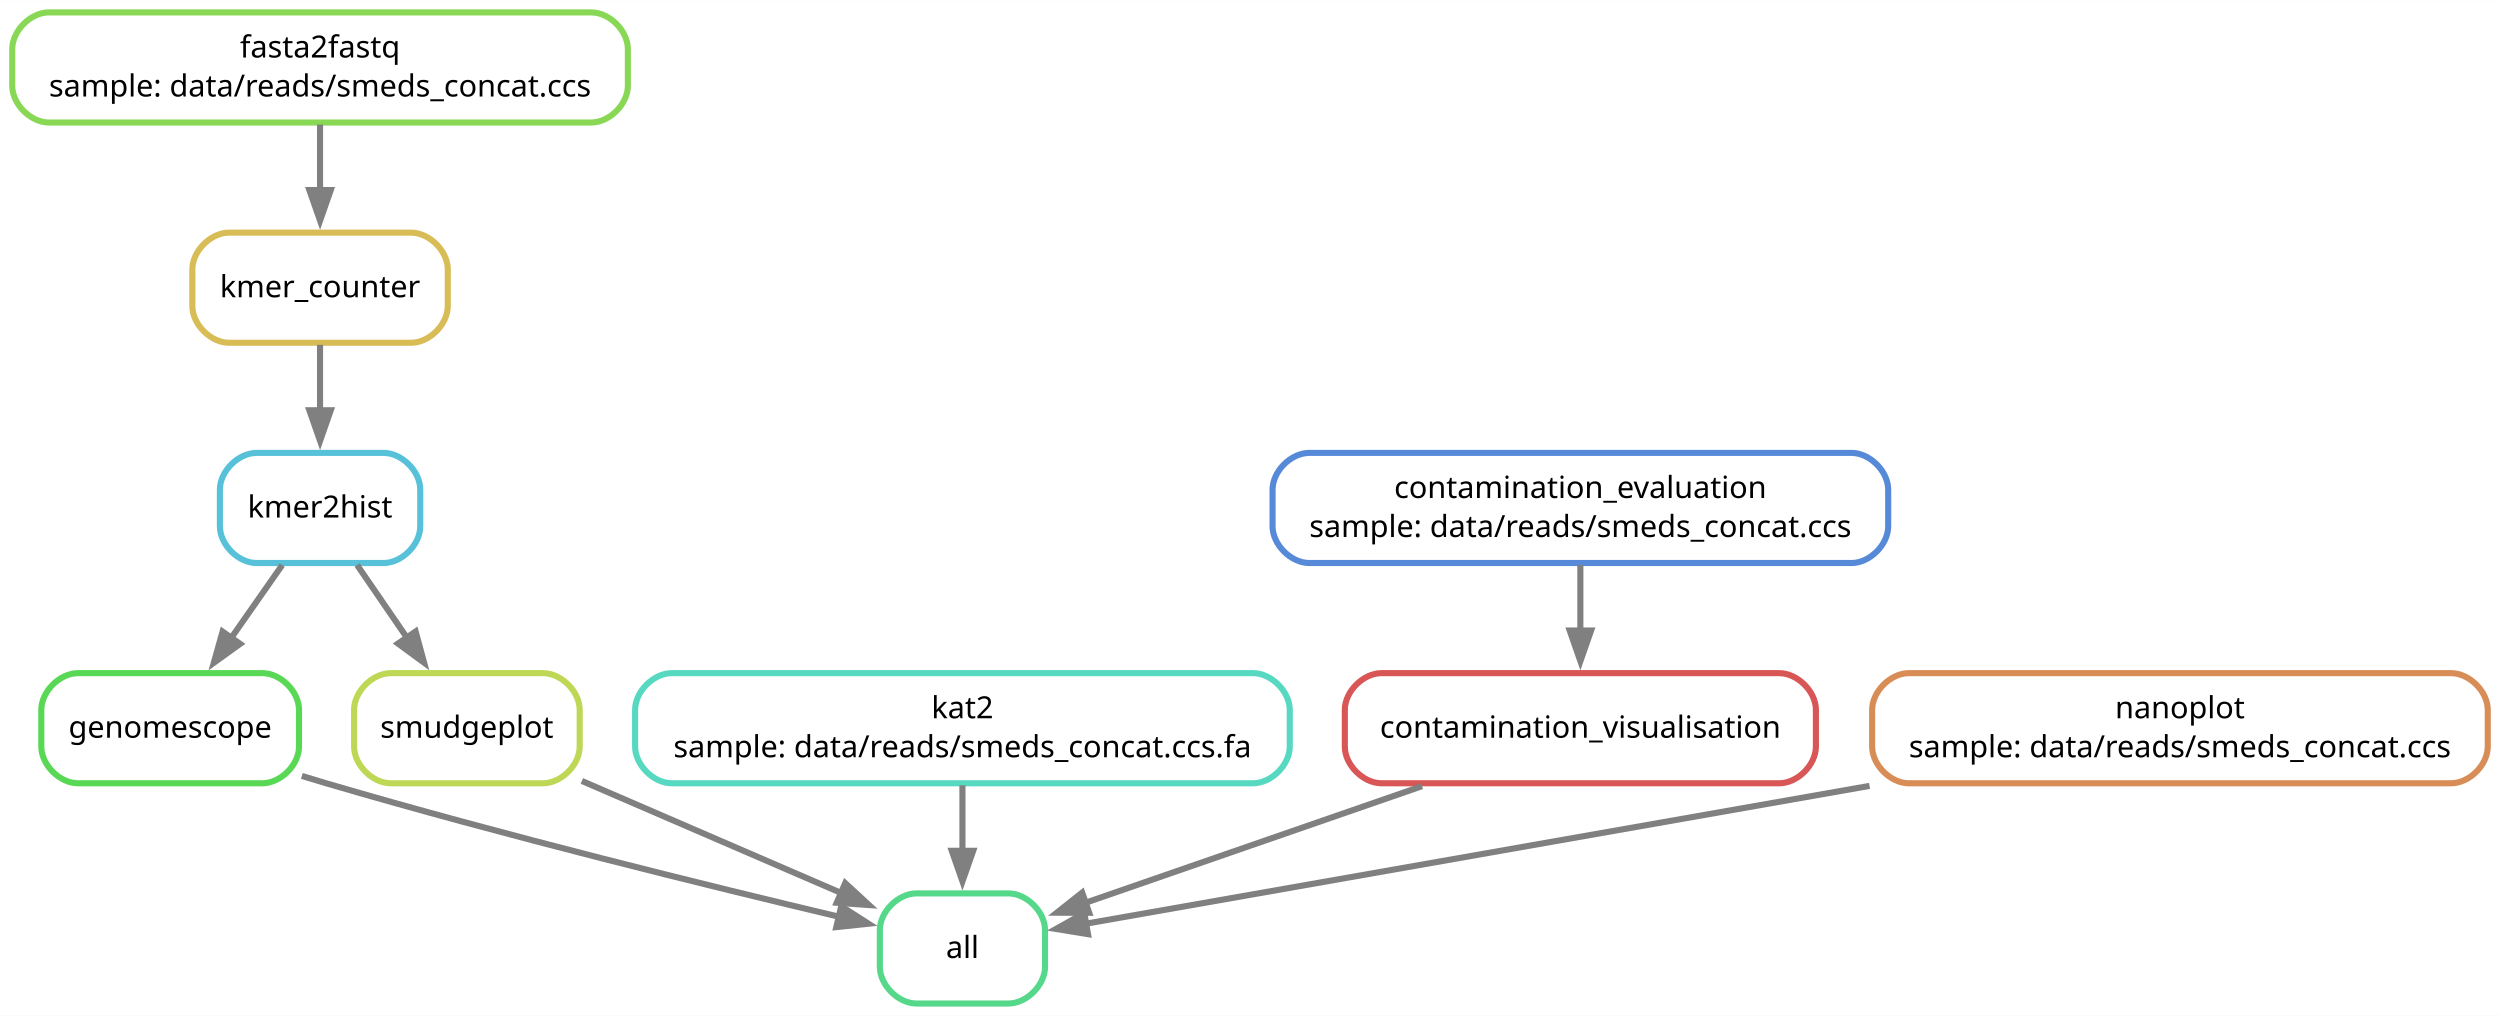
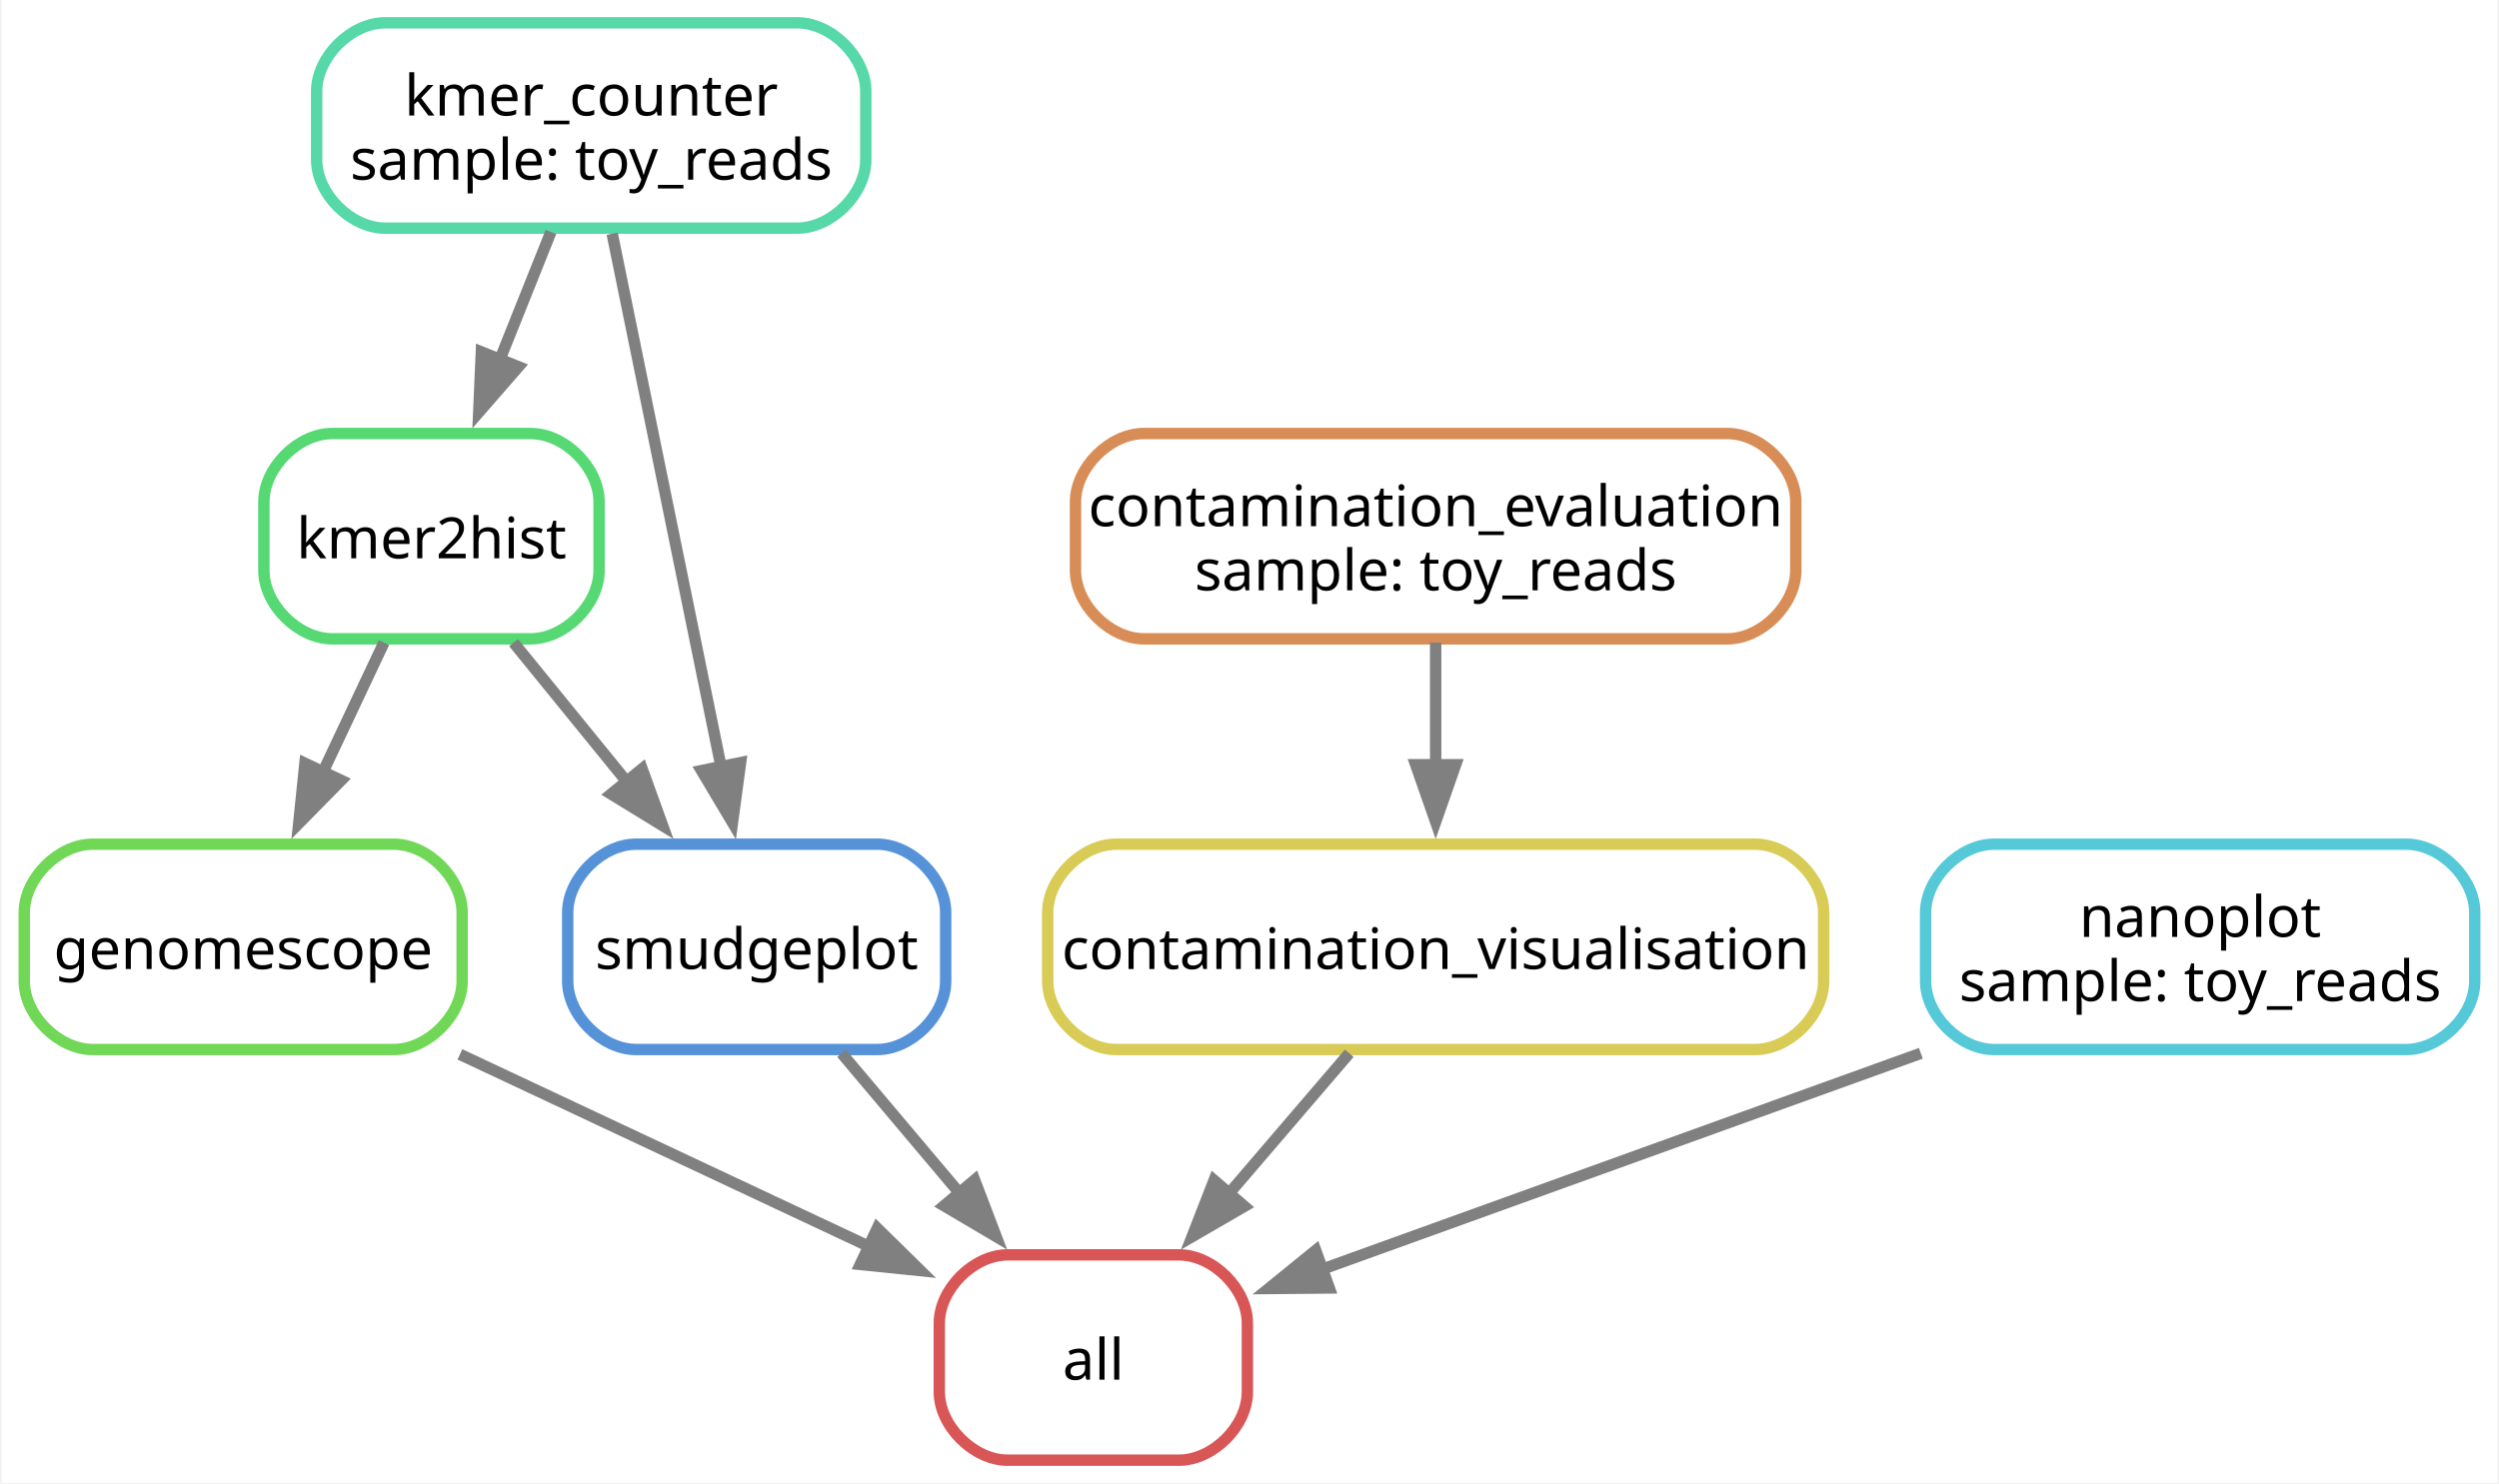
- <svg xmlns="http://www.w3.org/2000/svg" width="817pt" height="332pt" viewBox="0.00 0.00 817.25 332.00">
-   <g id="graph0" class="graph" transform="scale(1 1) rotate(0) translate(4 328)">
-     <polygon fill="white" stroke="none" points="-4,4 -4,-328 813.25,-328 813.25,4 -4,4" />
+ <svg xmlns="http://www.w3.org/2000/svg" width="438pt" height="260pt" viewBox="0.00 0.00 437.50 260.00">
+   <g id="graph0" class="graph" transform="scale(1 1) rotate(0) translate(4 256)">
+     <polygon fill="white" stroke="none" points="-4,4 -4,-256 433.5,-256 433.5,4 -4,4" />
    <g id="node1" class="node">
-       <path fill="none" stroke="#56d88a" stroke-width="2" d="M325.62,-36C325.62,-36 295.62,-36 295.62,-36 289.62,-36 283.62,-30 283.62,-24 283.62,-24 283.62,-12 283.62,-12 283.62,-6 289.62,0 295.62,0 295.62,0 325.62,0 325.62,0 331.62,0 337.62,-6 337.62,-12 337.62,-12 337.62,-24 337.62,-24 337.62,-30 331.62,-36 325.62,-36" />
-       <text text-anchor="middle" x="310.62" y="-14.88" font-family="sans" font-size="10.00">all</text>
+       <path fill="none" stroke="#d85656" stroke-width="2" d="M202.38,-36C202.38,-36 172.38,-36 172.38,-36 166.38,-36 160.38,-30 160.38,-24 160.38,-24 160.38,-12 160.38,-12 160.38,-6 166.38,0 172.38,0 172.38,0 202.38,0 202.38,0 208.38,0 214.38,-6 214.38,-12 214.38,-12 214.38,-24 214.38,-24 214.38,-30 208.38,-36 202.38,-36" />
+       <text text-anchor="middle" x="187.38" y="-14.12" font-family="sans" font-size="10.00">all</text>
    </g>
    <g id="node2" class="node">
-       <path fill="none" stroke="#59d856" stroke-width="2" d="M81.75,-108C81.75,-108 21.5,-108 21.5,-108 15.5,-108 9.5,-102 9.5,-96 9.5,-96 9.5,-84 9.5,-84 9.5,-78 15.5,-72 21.5,-72 21.5,-72 81.75,-72 81.75,-72 87.75,-72 93.75,-78 93.75,-84 93.75,-84 93.75,-96 93.75,-96 93.75,-102 87.75,-108 81.75,-108" />
-       <text text-anchor="middle" x="51.62" y="-86.88" font-family="sans" font-size="10.00">genomescope</text>
+       <path fill="none" stroke="#70d856" stroke-width="2" d="M64.75,-108C64.75,-108 12,-108 12,-108 6,-108 0,-102 0,-96 0,-96 0,-84 0,-84 0,-78 6,-72 12,-72 12,-72 64.75,-72 64.75,-72 70.75,-72 76.75,-78 76.75,-84 76.75,-84 76.75,-96 76.75,-96 76.75,-102 70.75,-108 64.75,-108" />
+       <text text-anchor="middle" x="38.38" y="-86.12" font-family="sans" font-size="10.00">genomescope</text>
    </g>
    <g id="edge1" class="edge">
-       <path fill="none" stroke="grey" stroke-width="2" d="M94.68,-74.4C97.37,-73.57 100.03,-72.76 102.62,-72 160.5,-55 228.35,-38.31 270.41,-28.33" />
-       <polygon fill="grey" stroke="grey" stroke-width="2" points="270.99,-31.8 279.92,-26.09 269.38,-24.98 270.99,-31.8" />
+       <path fill="none" stroke="grey" stroke-width="2" d="M76.36,-71.15C98.33,-60.83 125.93,-47.87 148.11,-37.45" />
+       <polygon fill="grey" stroke="grey" stroke-width="2" points="149.51,-40.66 157.07,-33.24 146.53,-34.32 149.51,-40.66" />
    </g>
    <g id="node3" class="node">
-       <path fill="none" stroke="#56c1d8" stroke-width="2" d="M121.38,-180C121.38,-180 79.88,-180 79.88,-180 73.88,-180 67.88,-174 67.88,-168 67.88,-168 67.88,-156 67.88,-156 67.88,-150 73.88,-144 79.88,-144 79.88,-144 121.38,-144 121.38,-144 127.38,-144 133.38,-150 133.38,-156 133.38,-156 133.38,-168 133.38,-168 133.38,-174 127.38,-180 121.38,-180" />
-       <text text-anchor="middle" x="100.62" y="-158.88" font-family="sans" font-size="10.00">kmer2hist</text>
+       <path fill="none" stroke="#56d873" stroke-width="2" d="M88.75,-180C88.75,-180 54,-180 54,-180 48,-180 42,-174 42,-168 42,-168 42,-156 42,-156 42,-150 48,-144 54,-144 54,-144 88.75,-144 88.75,-144 94.75,-144 100.75,-150 100.75,-156 100.75,-156 100.75,-168 100.75,-168 100.75,-174 94.75,-180 88.75,-180" />
+       <text text-anchor="middle" x="71.38" y="-158.12" font-family="sans" font-size="10.00">kmer2hist</text>
+     </g>
+     <g id="edge5" class="edge">
+       <path fill="none" stroke="grey" stroke-width="2" d="M63.05,-143.34C59.79,-136.43 55.96,-128.31 52.31,-120.56" />
+       <polygon fill="grey" stroke="grey" stroke-width="2" points="55.54,-119.19 48.11,-111.64 49.2,-122.18 55.54,-119.19" />
+     </g>
+     <g id="node5" class="node">
+       <path fill="none" stroke="#5692d8" stroke-width="2" d="M149.5,-108C149.5,-108 107.25,-108 107.25,-108 101.25,-108 95.25,-102 95.25,-96 95.25,-96 95.25,-84 95.25,-84 95.25,-78 101.25,-72 107.25,-72 107.25,-72 149.5,-72 149.5,-72 155.5,-72 161.5,-78 161.5,-84 161.5,-84 161.5,-96 161.5,-96 161.5,-102 155.5,-108 149.5,-108" />
+       <text text-anchor="middle" x="128.38" y="-86.12" font-family="sans" font-size="10.00">smudgeplot</text>
+     </g>
+     <g id="edge7" class="edge">
+       <path fill="none" stroke="grey" stroke-width="2" d="M85.76,-143.34C91.79,-135.93 98.94,-127.14 105.65,-118.9" />
+       <polygon fill="grey" stroke="grey" stroke-width="2" points="108.29,-121.21 111.89,-111.25 102.86,-116.79 108.29,-121.21" />
+     </g>
+     <g id="node4" class="node">
+       <path fill="none" stroke="#56d8a9" stroke-width="2" d="M135.5,-252C135.5,-252 63.25,-252 63.25,-252 57.25,-252 51.25,-246 51.25,-240 51.25,-240 51.25,-228 51.25,-228 51.25,-222 57.25,-216 63.25,-216 63.25,-216 135.5,-216 135.5,-216 141.5,-216 147.5,-222 147.5,-228 147.5,-228 147.5,-240 147.5,-240 147.5,-246 141.5,-252 135.5,-252" />
+       <text text-anchor="middle" x="99.38" y="-235.75" font-family="sans" font-size="10.00">kmer_counter</text>
+       <text text-anchor="middle" x="99.38" y="-224.5" font-family="sans" font-size="10.00">sample: toy_reads</text>
    </g>
    <g id="edge6" class="edge">
-       <path fill="none" stroke="grey" stroke-width="2" d="M88.26,-143.34C83.19,-136.1 77.2,-127.53 71.54,-119.45" />
-       <polygon fill="grey" stroke="grey" stroke-width="2" points="74.49,-117.57 65.89,-111.38 68.76,-121.58 74.49,-117.57" />
+       <path fill="none" stroke="grey" stroke-width="2" d="M92.31,-215.34C89.58,-208.51 86.38,-200.5 83.31,-192.83" />
+       <polygon fill="grey" stroke="grey" stroke-width="2" points="86.62,-191.7 79.66,-183.71 80.12,-194.3 86.62,-191.7" />
+     </g>
+     <g id="edge8" class="edge">
+       <path fill="none" stroke="grey" stroke-width="2" d="M103.05,-215.02C107.86,-191.44 116.38,-149.73 122.2,-121.25" />
+       <polygon fill="grey" stroke="grey" stroke-width="2" points="125.55,-122.3 124.13,-111.8 118.7,-120.9 125.55,-122.3" />
+     </g>
+     <g id="edge2" class="edge">
+       <path fill="none" stroke="grey" stroke-width="2" d="M143.26,-71.34C149.57,-63.85 157.08,-54.95 164.09,-46.63" />
+       <polygon fill="grey" stroke="grey" stroke-width="2" points="166.57,-49.12 170.34,-39.22 161.21,-44.61 166.57,-49.12" />
    </g>
    <g id="node6" class="node">
-       <path fill="none" stroke="#bed856" stroke-width="2" d="M173.5,-108C173.5,-108 123.75,-108 123.75,-108 117.75,-108 111.75,-102 111.75,-96 111.75,-96 111.75,-84 111.75,-84 111.75,-78 117.75,-72 123.75,-72 123.75,-72 173.5,-72 173.5,-72 179.5,-72 185.5,-78 185.5,-84 185.5,-84 185.5,-96 185.5,-96 185.5,-102 179.5,-108 173.5,-108" />
-       <text text-anchor="middle" x="148.62" y="-86.88" font-family="sans" font-size="10.00">smudgeplot</text>
+       <path fill="none" stroke="#d8cb56" stroke-width="2" d="M303.38,-108C303.38,-108 191.38,-108 191.38,-108 185.38,-108 179.38,-102 179.38,-96 179.38,-96 179.38,-84 179.38,-84 179.38,-78 185.38,-72 191.38,-72 191.38,-72 303.38,-72 303.38,-72 309.38,-72 315.38,-78 315.38,-84 315.38,-84 315.38,-96 315.38,-96 315.38,-102 309.38,-108 303.38,-108" />
+       <text text-anchor="middle" x="247.38" y="-86.12" font-family="sans" font-size="10.00">contamination_visualisation</text>
+     </g>
+     <g id="edge3" class="edge">
+       <path fill="none" stroke="grey" stroke-width="2" d="M232.23,-71.34C225.82,-63.85 218.19,-54.95 211.06,-46.63" />
+       <polygon fill="grey" stroke="grey" stroke-width="2" points="213.85,-44.51 204.69,-39.2 208.54,-49.07 213.85,-44.51" />
+     </g>
+     <g id="node7" class="node">
+       <path fill="none" stroke="#d88d56" stroke-width="2" d="M298.5,-180C298.5,-180 196.25,-180 196.25,-180 190.25,-180 184.25,-174 184.25,-168 184.25,-168 184.25,-156 184.25,-156 184.25,-150 190.25,-144 196.25,-144 196.25,-144 298.5,-144 298.5,-144 304.5,-144 310.5,-150 310.5,-156 310.5,-156 310.5,-168 310.5,-168 310.5,-174 304.5,-180 298.5,-180" />
+       <text text-anchor="middle" x="247.38" y="-163.75" font-family="sans" font-size="10.00">contamination_evaluation</text>
+       <text text-anchor="middle" x="247.38" y="-152.5" font-family="sans" font-size="10.00">sample: toy_reads</text>
    </g>
    <g id="edge9" class="edge">
-       <path fill="none" stroke="grey" stroke-width="2" d="M112.74,-143.34C117.7,-136.1 123.57,-127.53 129.12,-119.45" />
-       <polygon fill="grey" stroke="grey" stroke-width="2" points="131.87,-121.62 134.64,-111.4 126.1,-117.67 131.87,-121.62" />
-     </g>
-     <g id="node4" class="node">
-       <path fill="none" stroke="#d8bc56" stroke-width="2" d="M130.38,-252C130.38,-252 70.88,-252 70.88,-252 64.88,-252 58.88,-246 58.88,-240 58.88,-240 58.88,-228 58.88,-228 58.88,-222 64.88,-216 70.88,-216 70.88,-216 130.38,-216 130.38,-216 136.38,-216 142.38,-222 142.38,-228 142.38,-228 142.38,-240 142.38,-240 142.38,-246 136.38,-252 130.38,-252" />
-       <text text-anchor="middle" x="100.62" y="-230.88" font-family="sans" font-size="10.00">kmer_counter</text>
-     </g>
-     <g id="edge7" class="edge">
-       <path fill="none" stroke="grey" stroke-width="2" d="M100.62,-215.34C100.62,-208.75 100.62,-201.08 100.62,-193.67" />
-       <polygon fill="grey" stroke="grey" stroke-width="2" points="104.13,-193.93 100.63,-183.93 97.13,-193.93 104.13,-193.93" />
-     </g>
-     <g id="node5" class="node">
-       <path fill="none" stroke="#88d856" stroke-width="2" d="M189.25,-324C189.25,-324 12,-324 12,-324 6,-324 0,-318 0,-312 0,-312 0,-300 0,-300 0,-294 6,-288 12,-288 12,-288 189.25,-288 189.25,-288 195.25,-288 201.25,-294 201.25,-300 201.25,-300 201.25,-312 201.25,-312 201.25,-318 195.25,-324 189.25,-324" />
-       <text text-anchor="middle" x="100.62" y="-309.25" font-family="sans" font-size="10.00">fasta2fastq</text>
-       <text text-anchor="middle" x="100.62" y="-296.5" font-family="sans" font-size="10.00">sample: data/reads/smeds_concat.ccs</text>
-     </g>
-     <g id="edge8" class="edge">
-       <path fill="none" stroke="grey" stroke-width="2" d="M100.62,-287.34C100.62,-280.75 100.62,-273.08 100.62,-265.67" />
-       <polygon fill="grey" stroke="grey" stroke-width="2" points="104.13,-265.93 100.63,-255.93 97.13,-265.93 104.13,-265.93" />
-     </g>
-     <g id="edge2" class="edge">
-       <path fill="none" stroke="grey" stroke-width="2" d="M186.2,-72.76C211.7,-61.75 245.35,-47.21 271.22,-36.03" />
-       <polygon fill="grey" stroke="grey" stroke-width="2" points="272.3,-39.37 280.09,-32.19 269.52,-32.95 272.3,-39.37" />
-     </g>
-     <g id="node7" class="node">
-       <path fill="none" stroke="#56d8c1" stroke-width="2" d="M405.62,-108C405.62,-108 215.62,-108 215.62,-108 209.62,-108 203.62,-102 203.62,-96 203.62,-96 203.62,-84 203.62,-84 203.62,-78 209.62,-72 215.62,-72 215.62,-72 405.62,-72 405.62,-72 411.62,-72 417.62,-78 417.62,-84 417.62,-84 417.62,-96 417.62,-96 417.62,-102 411.62,-108 405.62,-108" />
-       <text text-anchor="middle" x="310.62" y="-93.25" font-family="sans" font-size="10.00">kat2</text>
-       <text text-anchor="middle" x="310.62" y="-80.5" font-family="sans" font-size="10.00">sample: data/reads/smeds_concat.ccs.fa</text>
-     </g>
-     <g id="edge3" class="edge">
-       <path fill="none" stroke="grey" stroke-width="2" d="M310.62,-71.34C310.62,-64.75 310.62,-57.08 310.62,-49.67" />
-       <polygon fill="grey" stroke="grey" stroke-width="2" points="314.13,-49.93 310.63,-39.93 307.13,-49.93 314.13,-49.93" />
+       <path fill="none" stroke="grey" stroke-width="2" d="M247.38,-143.34C247.38,-136.75 247.38,-129.08 247.38,-121.67" />
+       <polygon fill="grey" stroke="grey" stroke-width="2" points="250.88,-121.93 247.38,-111.93 243.88,-121.93 250.88,-121.93" />
    </g>
    <g id="node8" class="node">
-       <path fill="none" stroke="#d85656" stroke-width="2" d="M577.62,-108C577.62,-108 447.62,-108 447.62,-108 441.62,-108 435.62,-102 435.62,-96 435.62,-96 435.62,-84 435.62,-84 435.62,-78 441.62,-72 447.62,-72 447.62,-72 577.62,-72 577.62,-72 583.62,-72 589.62,-78 589.62,-84 589.62,-84 589.62,-96 589.62,-96 589.62,-102 583.62,-108 577.62,-108" />
-       <text text-anchor="middle" x="512.62" y="-86.88" font-family="sans" font-size="10.00">contamination_visualisation</text>
+       <path fill="none" stroke="#56c9d8" stroke-width="2" d="M417.5,-108C417.5,-108 345.25,-108 345.25,-108 339.25,-108 333.25,-102 333.25,-96 333.25,-96 333.25,-84 333.25,-84 333.25,-78 339.25,-72 345.25,-72 345.25,-72 417.5,-72 417.5,-72 423.5,-72 429.5,-78 429.5,-84 429.5,-84 429.5,-96 429.5,-96 429.5,-102 423.5,-108 417.5,-108" />
+       <text text-anchor="middle" x="381.38" y="-91.75" font-family="sans" font-size="10.00">nanoplot</text>
+       <text text-anchor="middle" x="381.38" y="-80.5" font-family="sans" font-size="10.00">sample: toy_reads</text>
    </g>
    <g id="edge4" class="edge">
-       <path fill="none" stroke="grey" stroke-width="2" d="M460.87,-71.06C426.66,-59.21 382.46,-43.89 350.88,-32.95" />
-       <polygon fill="grey" stroke="grey" stroke-width="2" points="352.06,-29.65 341.46,-29.69 349.77,-36.27 352.06,-29.65" />
-     </g>
-     <g id="node9" class="node">
-       <path fill="none" stroke="#568ad8" stroke-width="2" d="M601.25,-180C601.25,-180 424,-180 424,-180 418,-180 412,-174 412,-168 412,-168 412,-156 412,-156 412,-150 418,-144 424,-144 424,-144 601.25,-144 601.25,-144 607.25,-144 613.25,-150 613.25,-156 613.25,-156 613.25,-168 613.25,-168 613.25,-174 607.25,-180 601.25,-180" />
-       <text text-anchor="middle" x="512.62" y="-165.25" font-family="sans" font-size="10.00">contamination_evaluation</text>
-       <text text-anchor="middle" x="512.62" y="-152.5" font-family="sans" font-size="10.00">sample: data/reads/smeds_concat.ccs</text>
-     </g>
-     <g id="edge10" class="edge">
-       <path fill="none" stroke="grey" stroke-width="2" d="M512.62,-143.34C512.62,-136.75 512.62,-129.08 512.62,-121.67" />
-       <polygon fill="grey" stroke="grey" stroke-width="2" points="516.13,-121.93 512.63,-111.93 509.13,-121.93 516.13,-121.93" />
-     </g>
-     <g id="node10" class="node">
-       <path fill="none" stroke="#d88d56" stroke-width="2" d="M797.25,-108C797.25,-108 620,-108 620,-108 614,-108 608,-102 608,-96 608,-96 608,-84 608,-84 608,-78 614,-72 620,-72 620,-72 797.25,-72 797.25,-72 803.25,-72 809.25,-78 809.25,-84 809.25,-84 809.25,-96 809.25,-96 809.25,-102 803.25,-108 797.25,-108" />
-       <text text-anchor="middle" x="708.62" y="-93.25" font-family="sans" font-size="10.00">nanoplot</text>
-       <text text-anchor="middle" x="708.62" y="-80.5" font-family="sans" font-size="10.00">sample: data/reads/smeds_concat.ccs</text>
-     </g>
-     <g id="edge5" class="edge">
-       <path fill="none" stroke="grey" stroke-width="2" d="M607.16,-71.15C523.87,-56.51 410.3,-36.53 350.77,-26.06" />
-       <polygon fill="grey" stroke="grey" stroke-width="2" points="351.67,-22.67 341.21,-24.38 350.46,-29.56 351.67,-22.67" />
+       <path fill="none" stroke="grey" stroke-width="2" d="M332.42,-71.34C299.86,-59.59 257.65,-44.36 227.16,-33.36" />
+       <polygon fill="grey" stroke="grey" stroke-width="2" points="228.73,-30.2 218.13,-30.1 226.35,-36.78 228.73,-30.2" />
    </g>
  </g>
</svg>
